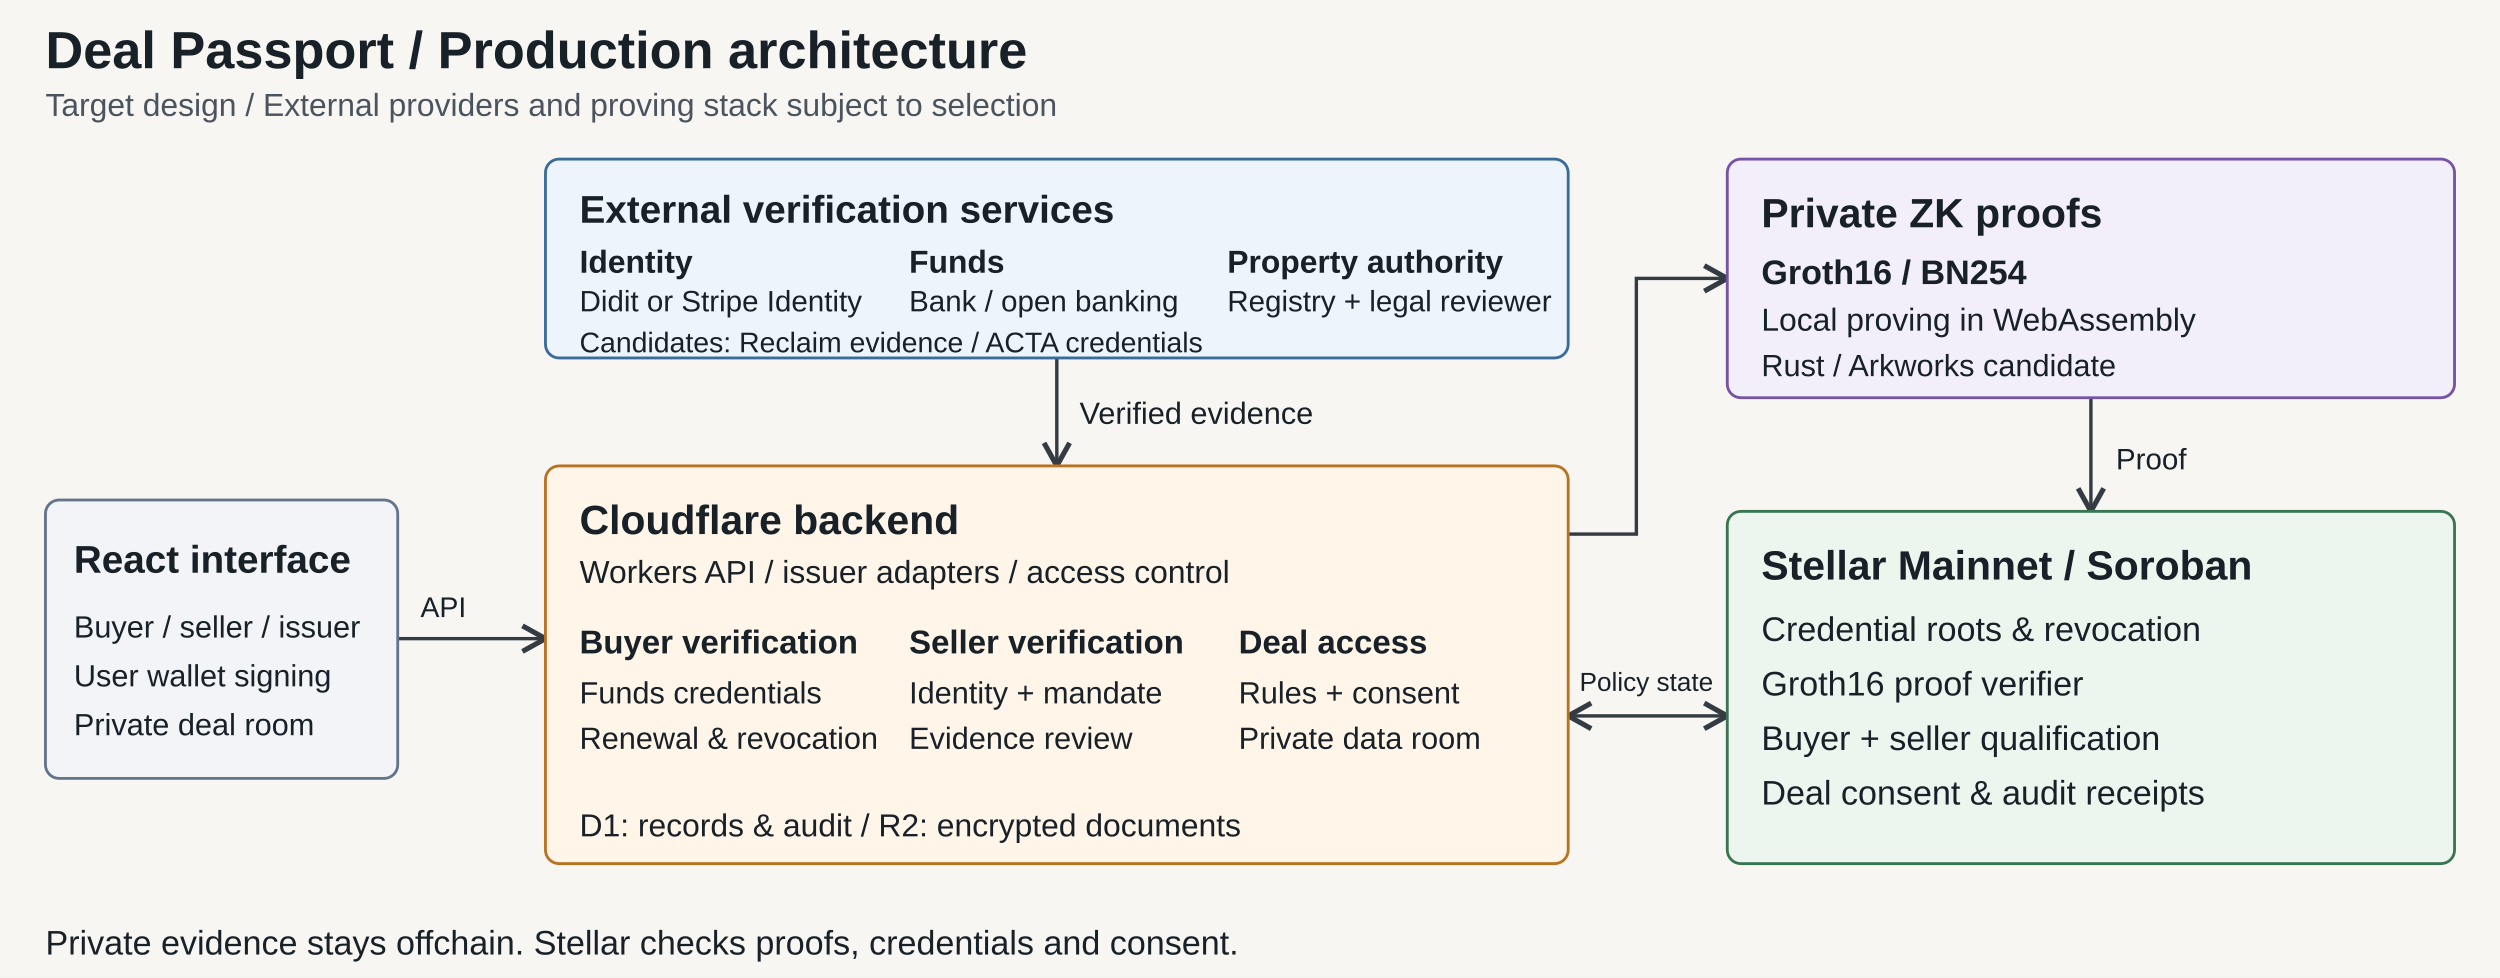
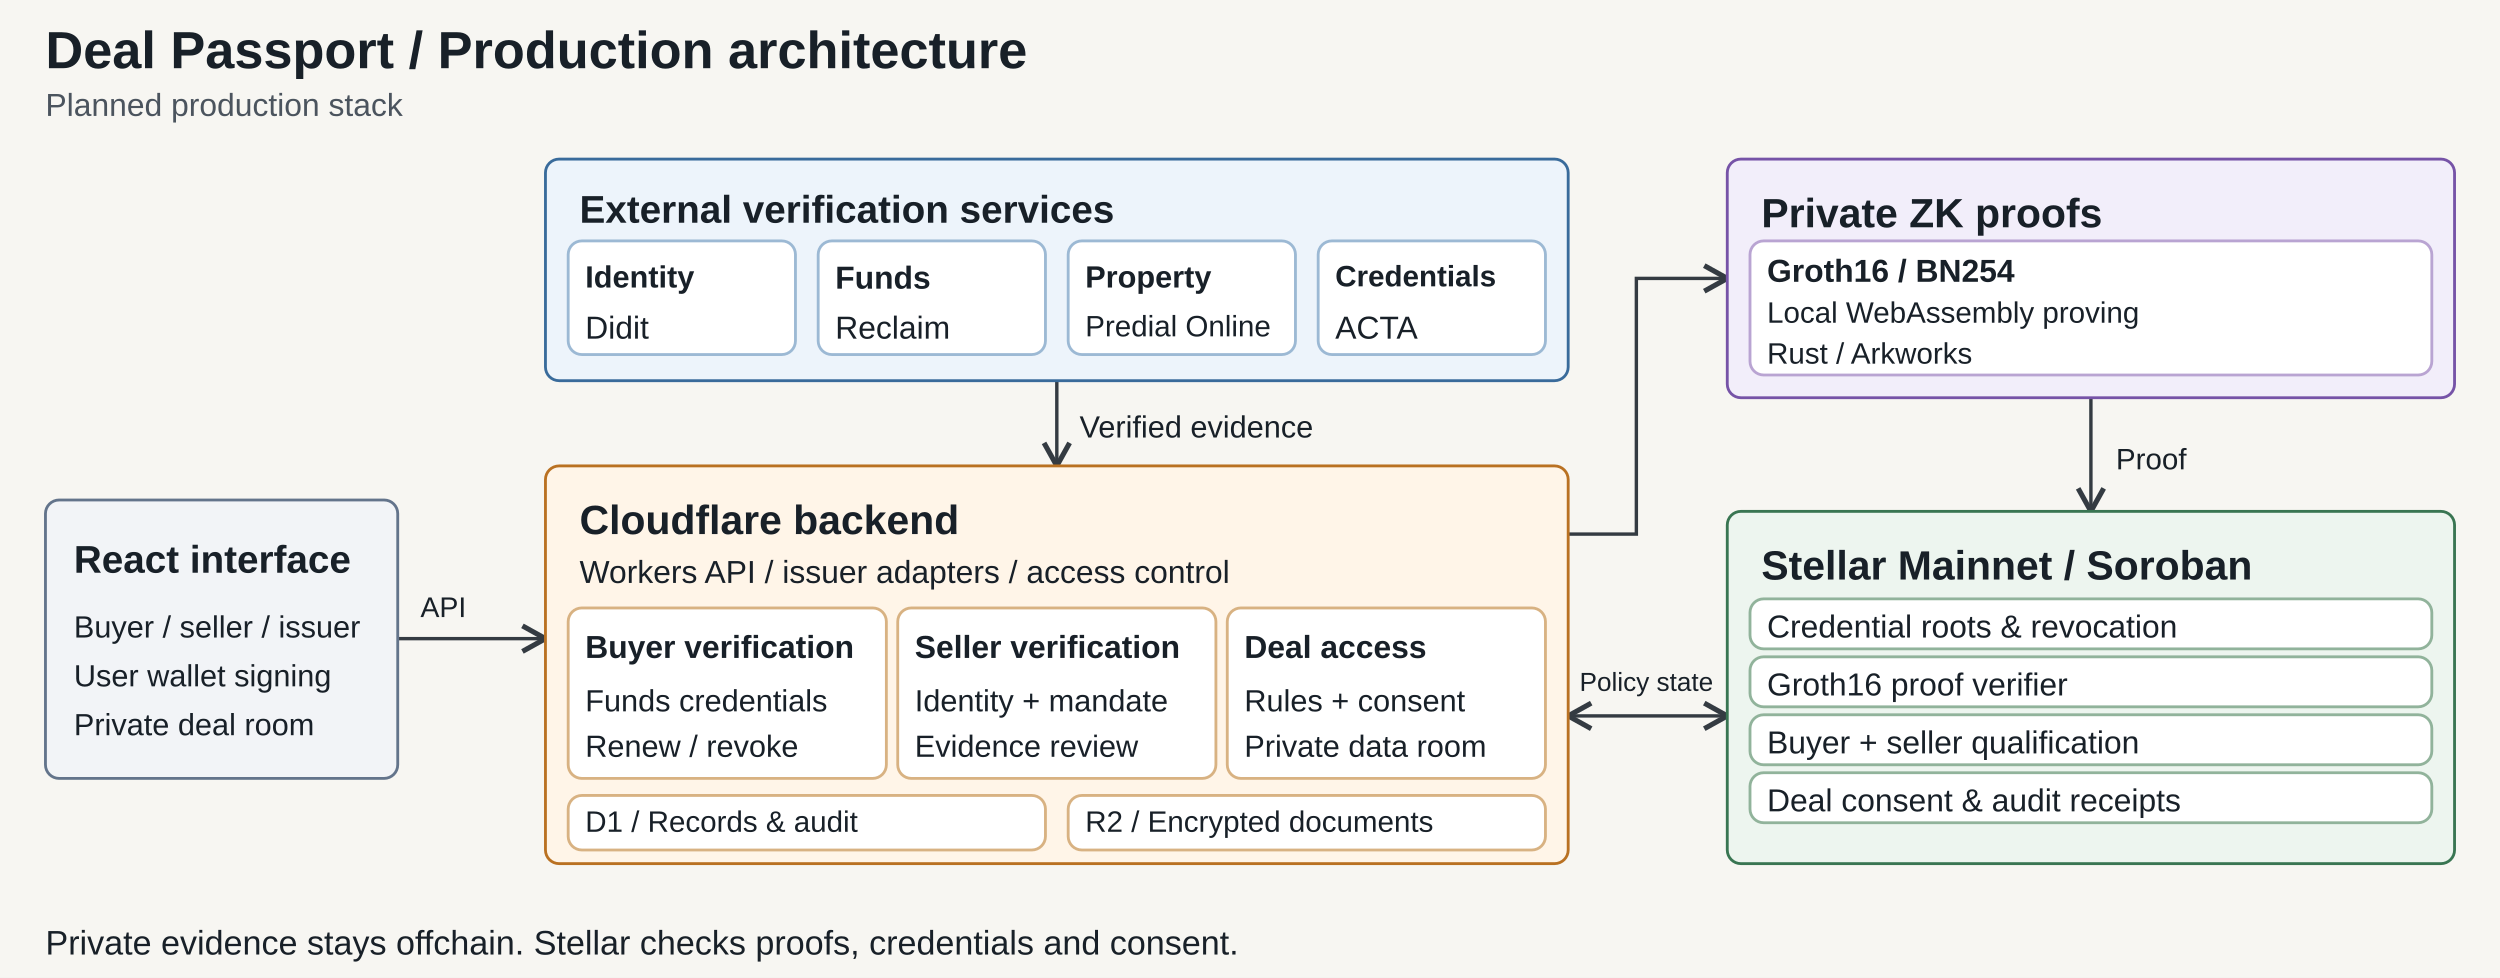
<svg xmlns="http://www.w3.org/2000/svg" width="2200" height="860" viewBox="0 0 2200 860" role="img" aria-label="Deal Passport production target architecture">
  <rect width="2200" height="860" fill="#F7F6F2" />
  <text x="40" y="60" font-family="Instrument Sans,Arial,sans-serif" font-size="46" font-weight="700" fill="#182028">Deal Passport / Production architecture</text>
-   <text x="40" y="102" font-family="Instrument Sans,Arial,sans-serif" font-size="28" fill="#4B545E">Target design / External providers and proving stack subject to selection</text>
+   <text x="40" y="102" font-family="Instrument Sans,Arial,sans-serif" font-size="28" fill="#4B545E">Planned production stack</text>
  <g transform="translate(0,120)">
    <rect width="2200" height="740" fill="#F7F6F2" />
    <defs>
      <marker id="arrow" viewBox="0 0 12 12" refX="10" refY="6" markerWidth="9" markerHeight="9" orient="auto-start-reverse">
        <path d="M 1 1 L 10 6 L 1 11" fill="none" stroke="#343B42" stroke-width="2" />
      </marker>
    </defs>
    <polyline points="350,442 480,442" fill="none" stroke="#343B42" stroke-width="3" marker-end="url(#arrow)" />
-     <polyline points="930,195 930,290" fill="none" stroke="#343B42" stroke-width="3" marker-end="url(#arrow)" />
+     <polyline points="930,215 930,290" fill="none" stroke="#343B42" stroke-width="3" marker-end="url(#arrow)" />
    <polyline points="1380,350 1440,350 1440,125 1520,125" fill="none" stroke="#343B42" stroke-width="3" marker-end="url(#arrow)" />
    <polyline points="1840,230 1840,330" fill="none" stroke="#343B42" stroke-width="3" marker-end="url(#arrow)" />
    <polyline points="1380,510 1520,510" fill="none" stroke="#343B42" stroke-width="3" marker-end="url(#arrow)" marker-start="url(#arrow)" />
    <rect x="40" y="320" width="310" height="245" rx="12" fill="#F2F4F7" stroke="#63748B" stroke-width="2.5" />
-     <rect x="480" y="20" width="900" height="175" rx="12" fill="#EDF4FB" stroke="#396B9B" stroke-width="2.5" />
+     <rect x="480" y="20" width="900" height="195" rx="12" fill="#EDF4FB" stroke="#396B9B" stroke-width="2.5" />
    <rect x="480" y="290" width="900" height="350" rx="12" fill="#FFF5E8" stroke="#B97122" stroke-width="2.5" />
    <rect x="1520" y="20" width="640" height="210" rx="12" fill="#F2EEFA" stroke="#7653A7" stroke-width="2.5" />
    <rect x="1520" y="330" width="640" height="310" rx="12" fill="#EDF5EF" stroke="#397552" stroke-width="2.5" />
+     <rect x="500" y="92" width="200" height="100" rx="12" fill="#FFFFFF" stroke="#9CB9D4" stroke-width="2.5" />
+     <rect x="720" y="92" width="200" height="100" rx="12" fill="#FFFFFF" stroke="#9CB9D4" stroke-width="2.5" />
+     <rect x="940" y="92" width="200" height="100" rx="12" fill="#FFFFFF" stroke="#9CB9D4" stroke-width="2.5" />
+     <rect x="1160" y="92" width="200" height="100" rx="12" fill="#FFFFFF" stroke="#9CB9D4" stroke-width="2.5" />
+     <rect x="500" y="415" width="280" height="150" rx="12" fill="#FFFFFF" stroke="#D8B282" stroke-width="2.5" />
+     <rect x="790" y="415" width="280" height="150" rx="12" fill="#FFFFFF" stroke="#D8B282" stroke-width="2.5" />
+     <rect x="1080" y="415" width="280" height="150" rx="12" fill="#FFFFFF" stroke="#D8B282" stroke-width="2.5" />
+     <rect x="500" y="580" width="420" height="48" rx="12" fill="#FFFFFF" stroke="#D8B282" stroke-width="2.5" />
+     <rect x="940" y="580" width="420" height="48" rx="12" fill="#FFFFFF" stroke="#D8B282" stroke-width="2.5" />
+     <rect x="1540" y="92" width="600" height="118" rx="12" fill="#FFFFFF" stroke="#B9A4D2" stroke-width="2.5" />
+     <rect x="1540" y="407" width="600" height="44" rx="12" fill="#FFFFFF" stroke="#91B39B" stroke-width="2.5" />
+     <rect x="1540" y="458" width="600" height="44" rx="12" fill="#FFFFFF" stroke="#91B39B" stroke-width="2.5" />
+     <rect x="1540" y="509" width="600" height="44" rx="12" fill="#FFFFFF" stroke="#91B39B" stroke-width="2.5" />
+     <rect x="1540" y="560" width="600" height="44" rx="12" fill="#FFFFFF" stroke="#91B39B" stroke-width="2.5" />
    <text x="65" y="384" font-family="Instrument Sans,Arial,sans-serif" font-size="34" font-weight="700" fill="#182028">React interface</text>
    <text x="65" y="441" font-family="Instrument Sans,Arial,sans-serif" font-size="27" font-weight="400" fill="#182028">Buyer / seller / issuer</text>
    <text x="65" y="484" font-family="Instrument Sans,Arial,sans-serif" font-size="27" font-weight="400" fill="#182028">User wallet signing</text>
    <text x="65" y="527" font-family="Instrument Sans,Arial,sans-serif" font-size="27" font-weight="400" fill="#182028">Private deal room</text>
    <text x="510" y="76" font-family="Instrument Sans,Arial,sans-serif" font-size="34" font-weight="700" fill="#182028">External verification services</text>
-     <text x="510" y="120" font-family="Instrument Sans,Arial,sans-serif" font-size="28" font-weight="700" fill="#182028">Identity</text>
-     <text x="510" y="154" font-family="Instrument Sans,Arial,sans-serif" font-size="26" font-weight="400" fill="#182028">Didit or Stripe Identity</text>
-     <text x="800" y="120" font-family="Instrument Sans,Arial,sans-serif" font-size="28" font-weight="700" fill="#182028">Funds</text>
-     <text x="800" y="154" font-family="Instrument Sans,Arial,sans-serif" font-size="26" font-weight="400" fill="#182028">Bank / open banking</text>
-     <text x="1080" y="120" font-family="Instrument Sans,Arial,sans-serif" font-size="28" font-weight="700" fill="#182028">Property authority</text>
-     <text x="1080" y="154" font-family="Instrument Sans,Arial,sans-serif" font-size="26" font-weight="400" fill="#182028">Registry + legal reviewer</text>
-     <text x="510" y="190" font-family="Instrument Sans,Arial,sans-serif" font-size="25" font-weight="400" fill="#182028">Candidates: Reclaim evidence / ACTA credentials</text>
+     <text x="515" y="133" font-family="Instrument Sans,Arial,sans-serif" font-size="27" font-weight="700" fill="#182028">Identity</text>
+     <text x="515" y="178" font-family="Instrument Sans,Arial,sans-serif" font-size="28" font-weight="400" fill="#182028">Didit</text>
+     <text x="735" y="134" font-family="Instrument Sans,Arial,sans-serif" font-size="28" font-weight="700" fill="#182028">Funds</text>
+     <text x="735" y="178" font-family="Instrument Sans,Arial,sans-serif" font-size="28" font-weight="400" fill="#182028">Reclaim</text>
+     <text x="955" y="133" font-family="Instrument Sans,Arial,sans-serif" font-size="27" font-weight="700" fill="#182028">Property</text>
+     <text x="955" y="176" font-family="Instrument Sans,Arial,sans-serif" font-size="26" font-weight="400" fill="#182028">Predial Online</text>
+     <text x="1175" y="132" font-family="Instrument Sans,Arial,sans-serif" font-size="26" font-weight="700" fill="#182028">Credentials</text>
+     <text x="1175" y="178" font-family="Instrument Sans,Arial,sans-serif" font-size="28" font-weight="400" fill="#182028">ACTA</text>
    <text x="510" y="350" font-family="Instrument Sans,Arial,sans-serif" font-size="36" font-weight="700" fill="#182028">Cloudflare backend</text>
    <text x="510" y="393" font-family="Instrument Sans,Arial,sans-serif" font-size="28" font-weight="400" fill="#182028">Workers API / issuer adapters / access control</text>
-     <text x="510" y="455" font-family="Instrument Sans,Arial,sans-serif" font-size="29" font-weight="700" fill="#182028">Buyer verification</text>
-     <text x="510" y="499" font-family="Instrument Sans,Arial,sans-serif" font-size="27" font-weight="400" fill="#182028">Funds credentials</text>
-     <text x="510" y="539" font-family="Instrument Sans,Arial,sans-serif" font-size="27" font-weight="400" fill="#182028">Renewal &amp; revocation</text>
-     <text x="800" y="455" font-family="Instrument Sans,Arial,sans-serif" font-size="29" font-weight="700" fill="#182028">Seller verification</text>
-     <text x="800" y="499" font-family="Instrument Sans,Arial,sans-serif" font-size="27" font-weight="400" fill="#182028">Identity + mandate</text>
-     <text x="800" y="539" font-family="Instrument Sans,Arial,sans-serif" font-size="27" font-weight="400" fill="#182028">Evidence review</text>
-     <text x="1090" y="455" font-family="Instrument Sans,Arial,sans-serif" font-size="29" font-weight="700" fill="#182028">Deal access</text>
-     <text x="1090" y="499" font-family="Instrument Sans,Arial,sans-serif" font-size="27" font-weight="400" fill="#182028">Rules + consent</text>
-     <text x="1090" y="539" font-family="Instrument Sans,Arial,sans-serif" font-size="27" font-weight="400" fill="#182028">Private data room</text>
-     <text x="510" y="616" font-family="Instrument Sans,Arial,sans-serif" font-size="28" font-weight="400" fill="#182028">D1: records &amp; audit / R2: encrypted documents</text>
+     <text x="515" y="459" font-family="Instrument Sans,Arial,sans-serif" font-size="28" font-weight="700" fill="#182028">Buyer verification</text>
+     <text x="515" y="506" font-family="Instrument Sans,Arial,sans-serif" font-size="27" font-weight="400" fill="#182028">Funds credentials</text>
+     <text x="515" y="546" font-family="Instrument Sans,Arial,sans-serif" font-size="27" font-weight="400" fill="#182028">Renew / revoke</text>
+     <text x="805" y="459" font-family="Instrument Sans,Arial,sans-serif" font-size="28" font-weight="700" fill="#182028">Seller verification</text>
+     <text x="805" y="506" font-family="Instrument Sans,Arial,sans-serif" font-size="27" font-weight="400" fill="#182028">Identity + mandate</text>
+     <text x="805" y="546" font-family="Instrument Sans,Arial,sans-serif" font-size="27" font-weight="400" fill="#182028">Evidence review</text>
+     <text x="1095" y="459" font-family="Instrument Sans,Arial,sans-serif" font-size="28" font-weight="700" fill="#182028">Deal access</text>
+     <text x="1095" y="506" font-family="Instrument Sans,Arial,sans-serif" font-size="27" font-weight="400" fill="#182028">Rules + consent</text>
+     <text x="1095" y="546" font-family="Instrument Sans,Arial,sans-serif" font-size="27" font-weight="400" fill="#182028">Private data room</text>
+     <text x="515" y="612" font-family="Instrument Sans,Arial,sans-serif" font-size="26" font-weight="400" fill="#182028">D1 / Records &amp; audit</text>
+     <text x="955" y="612" font-family="Instrument Sans,Arial,sans-serif" font-size="26" font-weight="400" fill="#182028">R2 / Encrypted documents</text>
    <text x="1550" y="80" font-family="Instrument Sans,Arial,sans-serif" font-size="36" font-weight="700" fill="#182028">Private ZK proofs</text>
-     <text x="1550" y="130" font-family="Instrument Sans,Arial,sans-serif" font-size="30" font-weight="700" fill="#182028">Groth16 / BN254</text>
-     <text x="1550" y="171" font-family="Instrument Sans,Arial,sans-serif" font-size="28" font-weight="400" fill="#182028">Local proving in WebAssembly</text>
-     <text x="1550" y="211" font-family="Instrument Sans,Arial,sans-serif" font-size="27" font-weight="400" fill="#182028">Rust / Arkworks candidate</text>
+     <text x="1555" y="128" font-family="Instrument Sans,Arial,sans-serif" font-size="28" font-weight="700" fill="#182028">Groth16 / BN254</text>
+     <text x="1555" y="164" font-family="Instrument Sans,Arial,sans-serif" font-size="26" font-weight="400" fill="#182028">Local WebAssembly proving</text>
+     <text x="1555" y="200" font-family="Instrument Sans,Arial,sans-serif" font-size="26" font-weight="400" fill="#182028">Rust / Arkworks</text>
    <text x="1550" y="390" font-family="Instrument Sans,Arial,sans-serif" font-size="36" font-weight="700" fill="#182028">Stellar Mainnet / Soroban</text>
-     <text x="1550" y="444" font-family="Instrument Sans,Arial,sans-serif" font-size="30" font-weight="400" fill="#182028">Credential roots &amp; revocation</text>
-     <text x="1550" y="492" font-family="Instrument Sans,Arial,sans-serif" font-size="30" font-weight="400" fill="#182028">Groth16 proof verifier</text>
-     <text x="1550" y="540" font-family="Instrument Sans,Arial,sans-serif" font-size="30" font-weight="400" fill="#182028">Buyer + seller qualification</text>
-     <text x="1550" y="588" font-family="Instrument Sans,Arial,sans-serif" font-size="30" font-weight="400" fill="#182028">Deal consent &amp; audit receipts</text>
+     <text x="1555" y="441" font-family="Instrument Sans,Arial,sans-serif" font-size="28" font-weight="400" fill="#182028">Credential roots &amp; revocation</text>
+     <text x="1555" y="492" font-family="Instrument Sans,Arial,sans-serif" font-size="28" font-weight="400" fill="#182028">Groth16 proof verifier</text>
+     <text x="1555" y="543" font-family="Instrument Sans,Arial,sans-serif" font-size="28" font-weight="400" fill="#182028">Buyer + seller qualification</text>
+     <text x="1555" y="594" font-family="Instrument Sans,Arial,sans-serif" font-size="28" font-weight="400" fill="#182028">Deal consent &amp; audit receipts</text>
    <text x="370" y="423" font-family="Instrument Sans,Arial,sans-serif" font-size="25" font-weight="400" fill="#182028">API</text>
-     <text x="950" y="253" font-family="Instrument Sans,Arial,sans-serif" font-size="27" font-weight="400" fill="#182028">Verified evidence</text>
+     <text x="950" y="265" font-family="Instrument Sans,Arial,sans-serif" font-size="27" font-weight="400" fill="#182028">Verified evidence</text>
    <text x="1862" y="293" font-family="Instrument Sans,Arial,sans-serif" font-size="26" font-weight="400" fill="#182028">Proof</text>
    <text x="1390" y="488" font-family="Instrument Sans,Arial,sans-serif" font-size="23" font-weight="400" fill="#182028">Policy state</text>
    <text x="40" y="720" font-family="Instrument Sans,Arial,sans-serif" font-size="30" font-weight="400" fill="#182028">Private evidence stays offchain. Stellar checks proofs, credentials and consent.</text>
  </g>
</svg>
